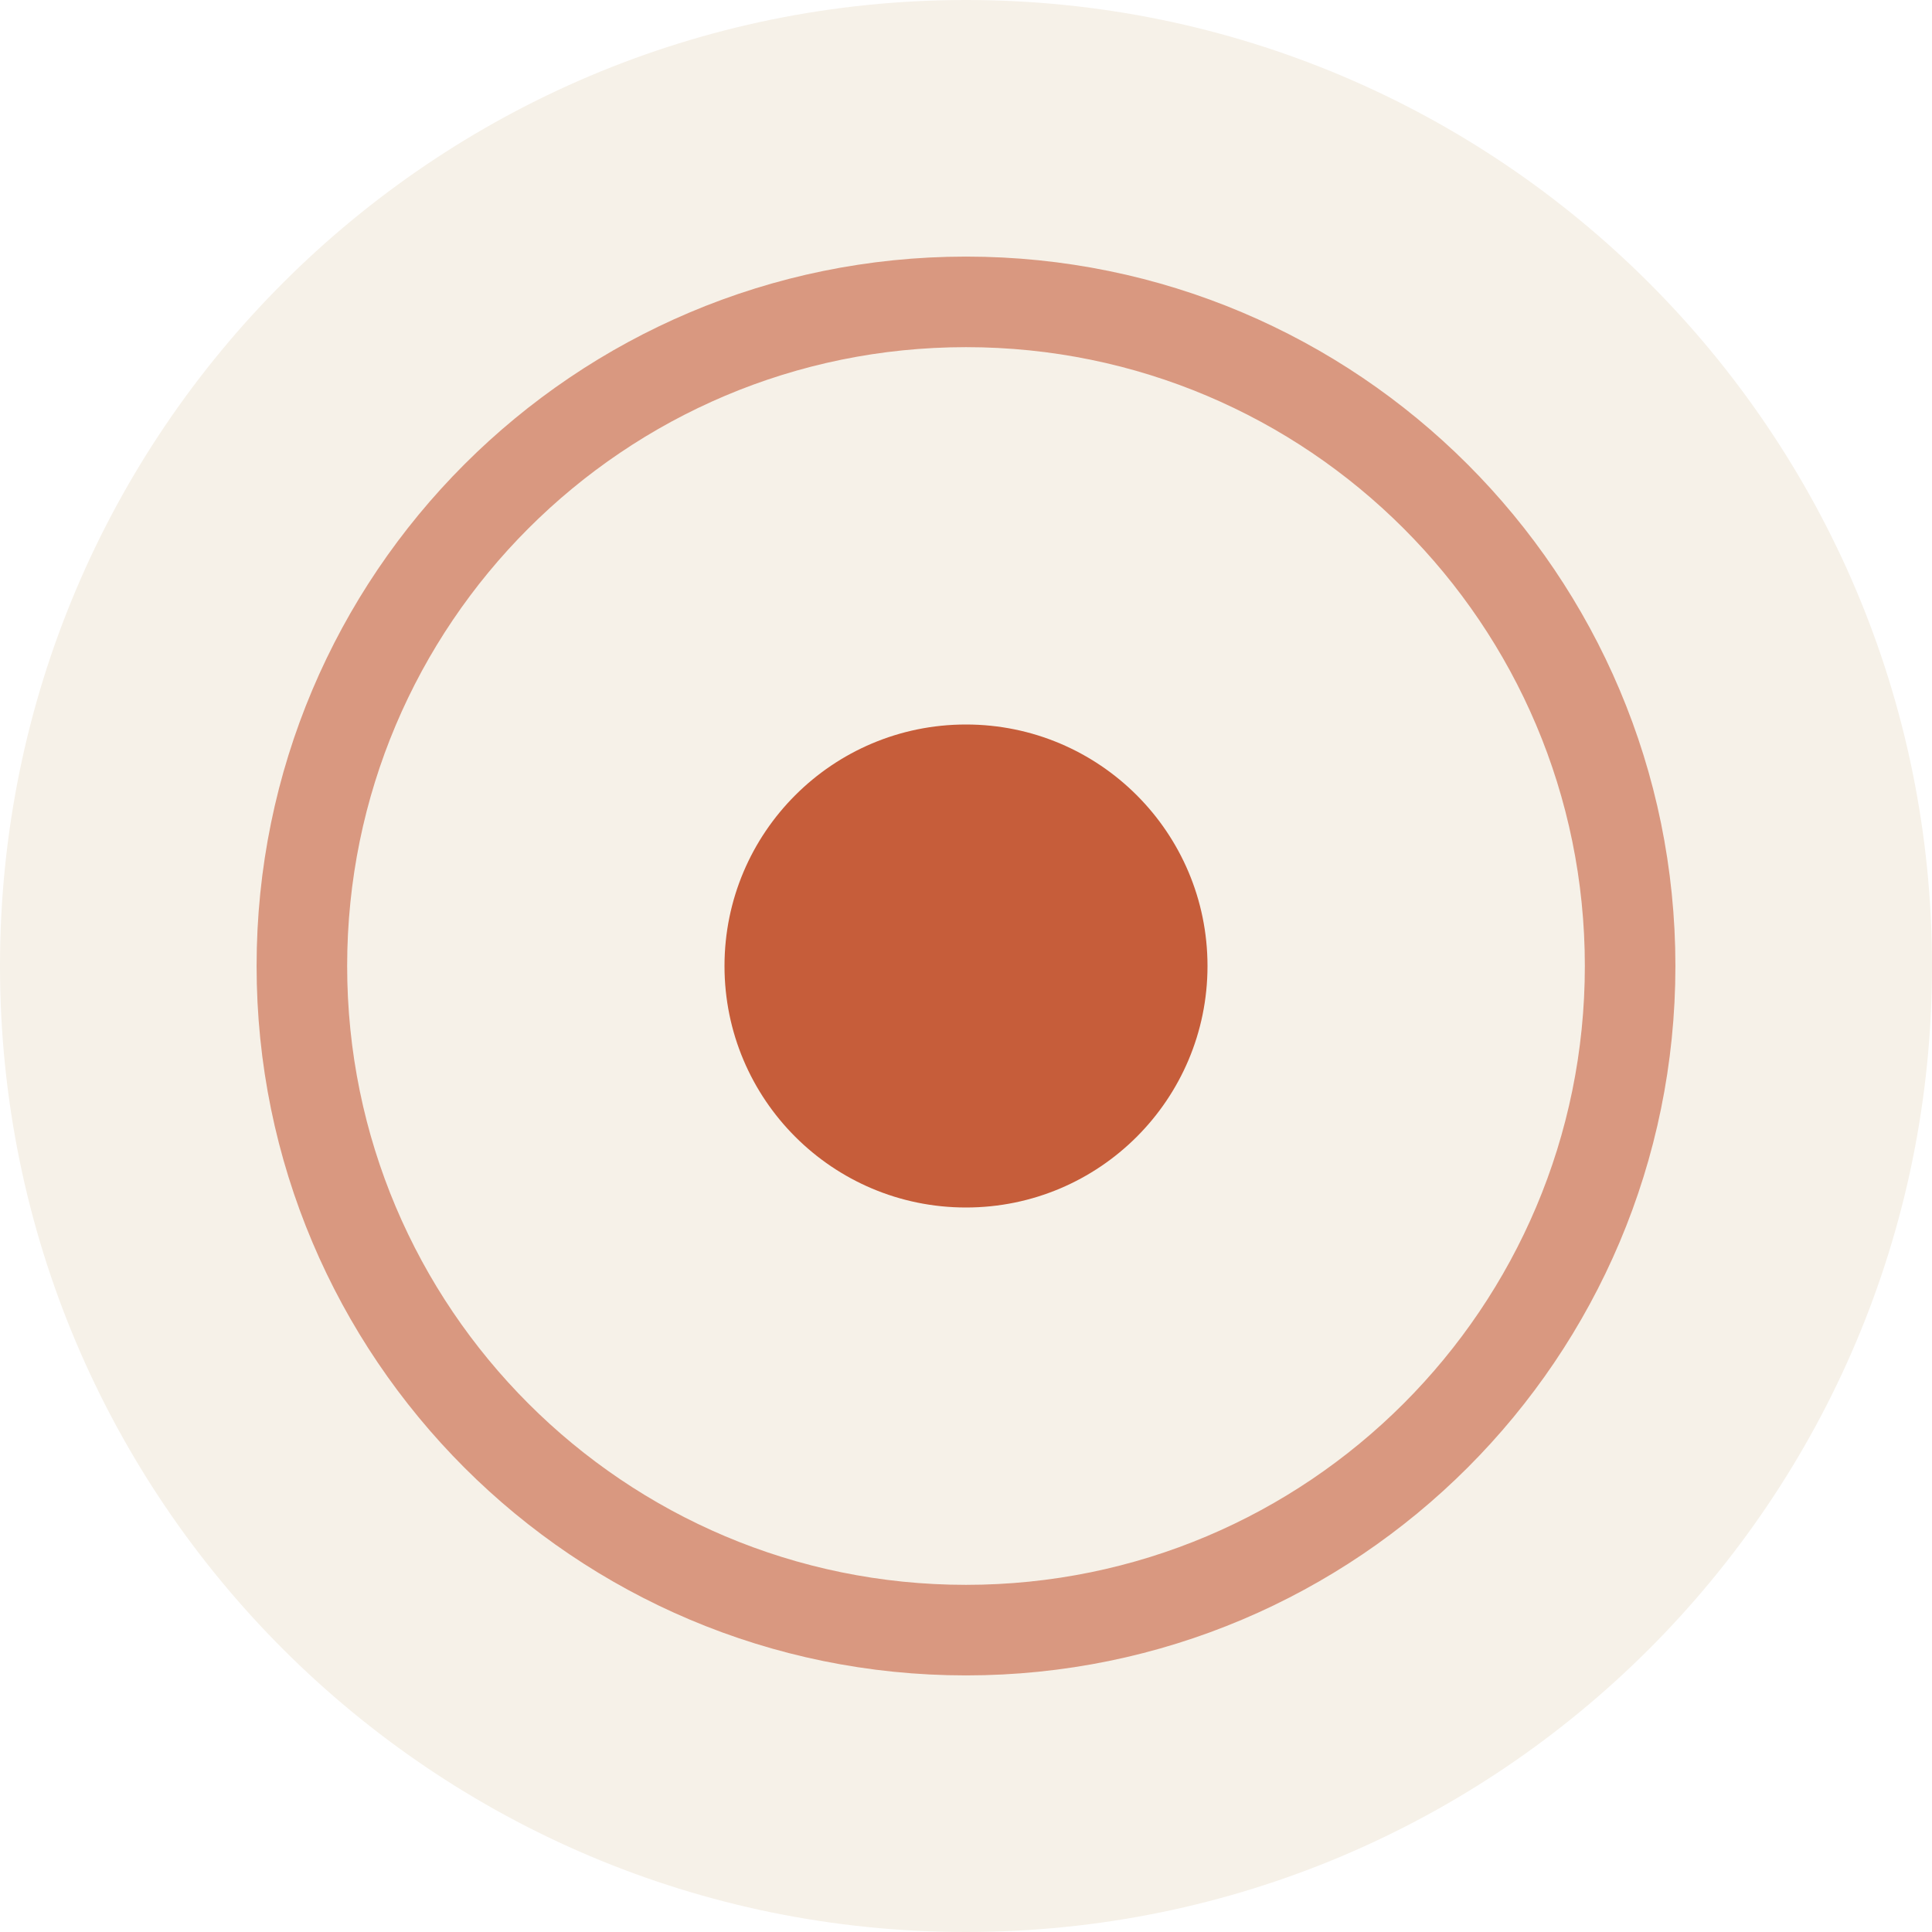
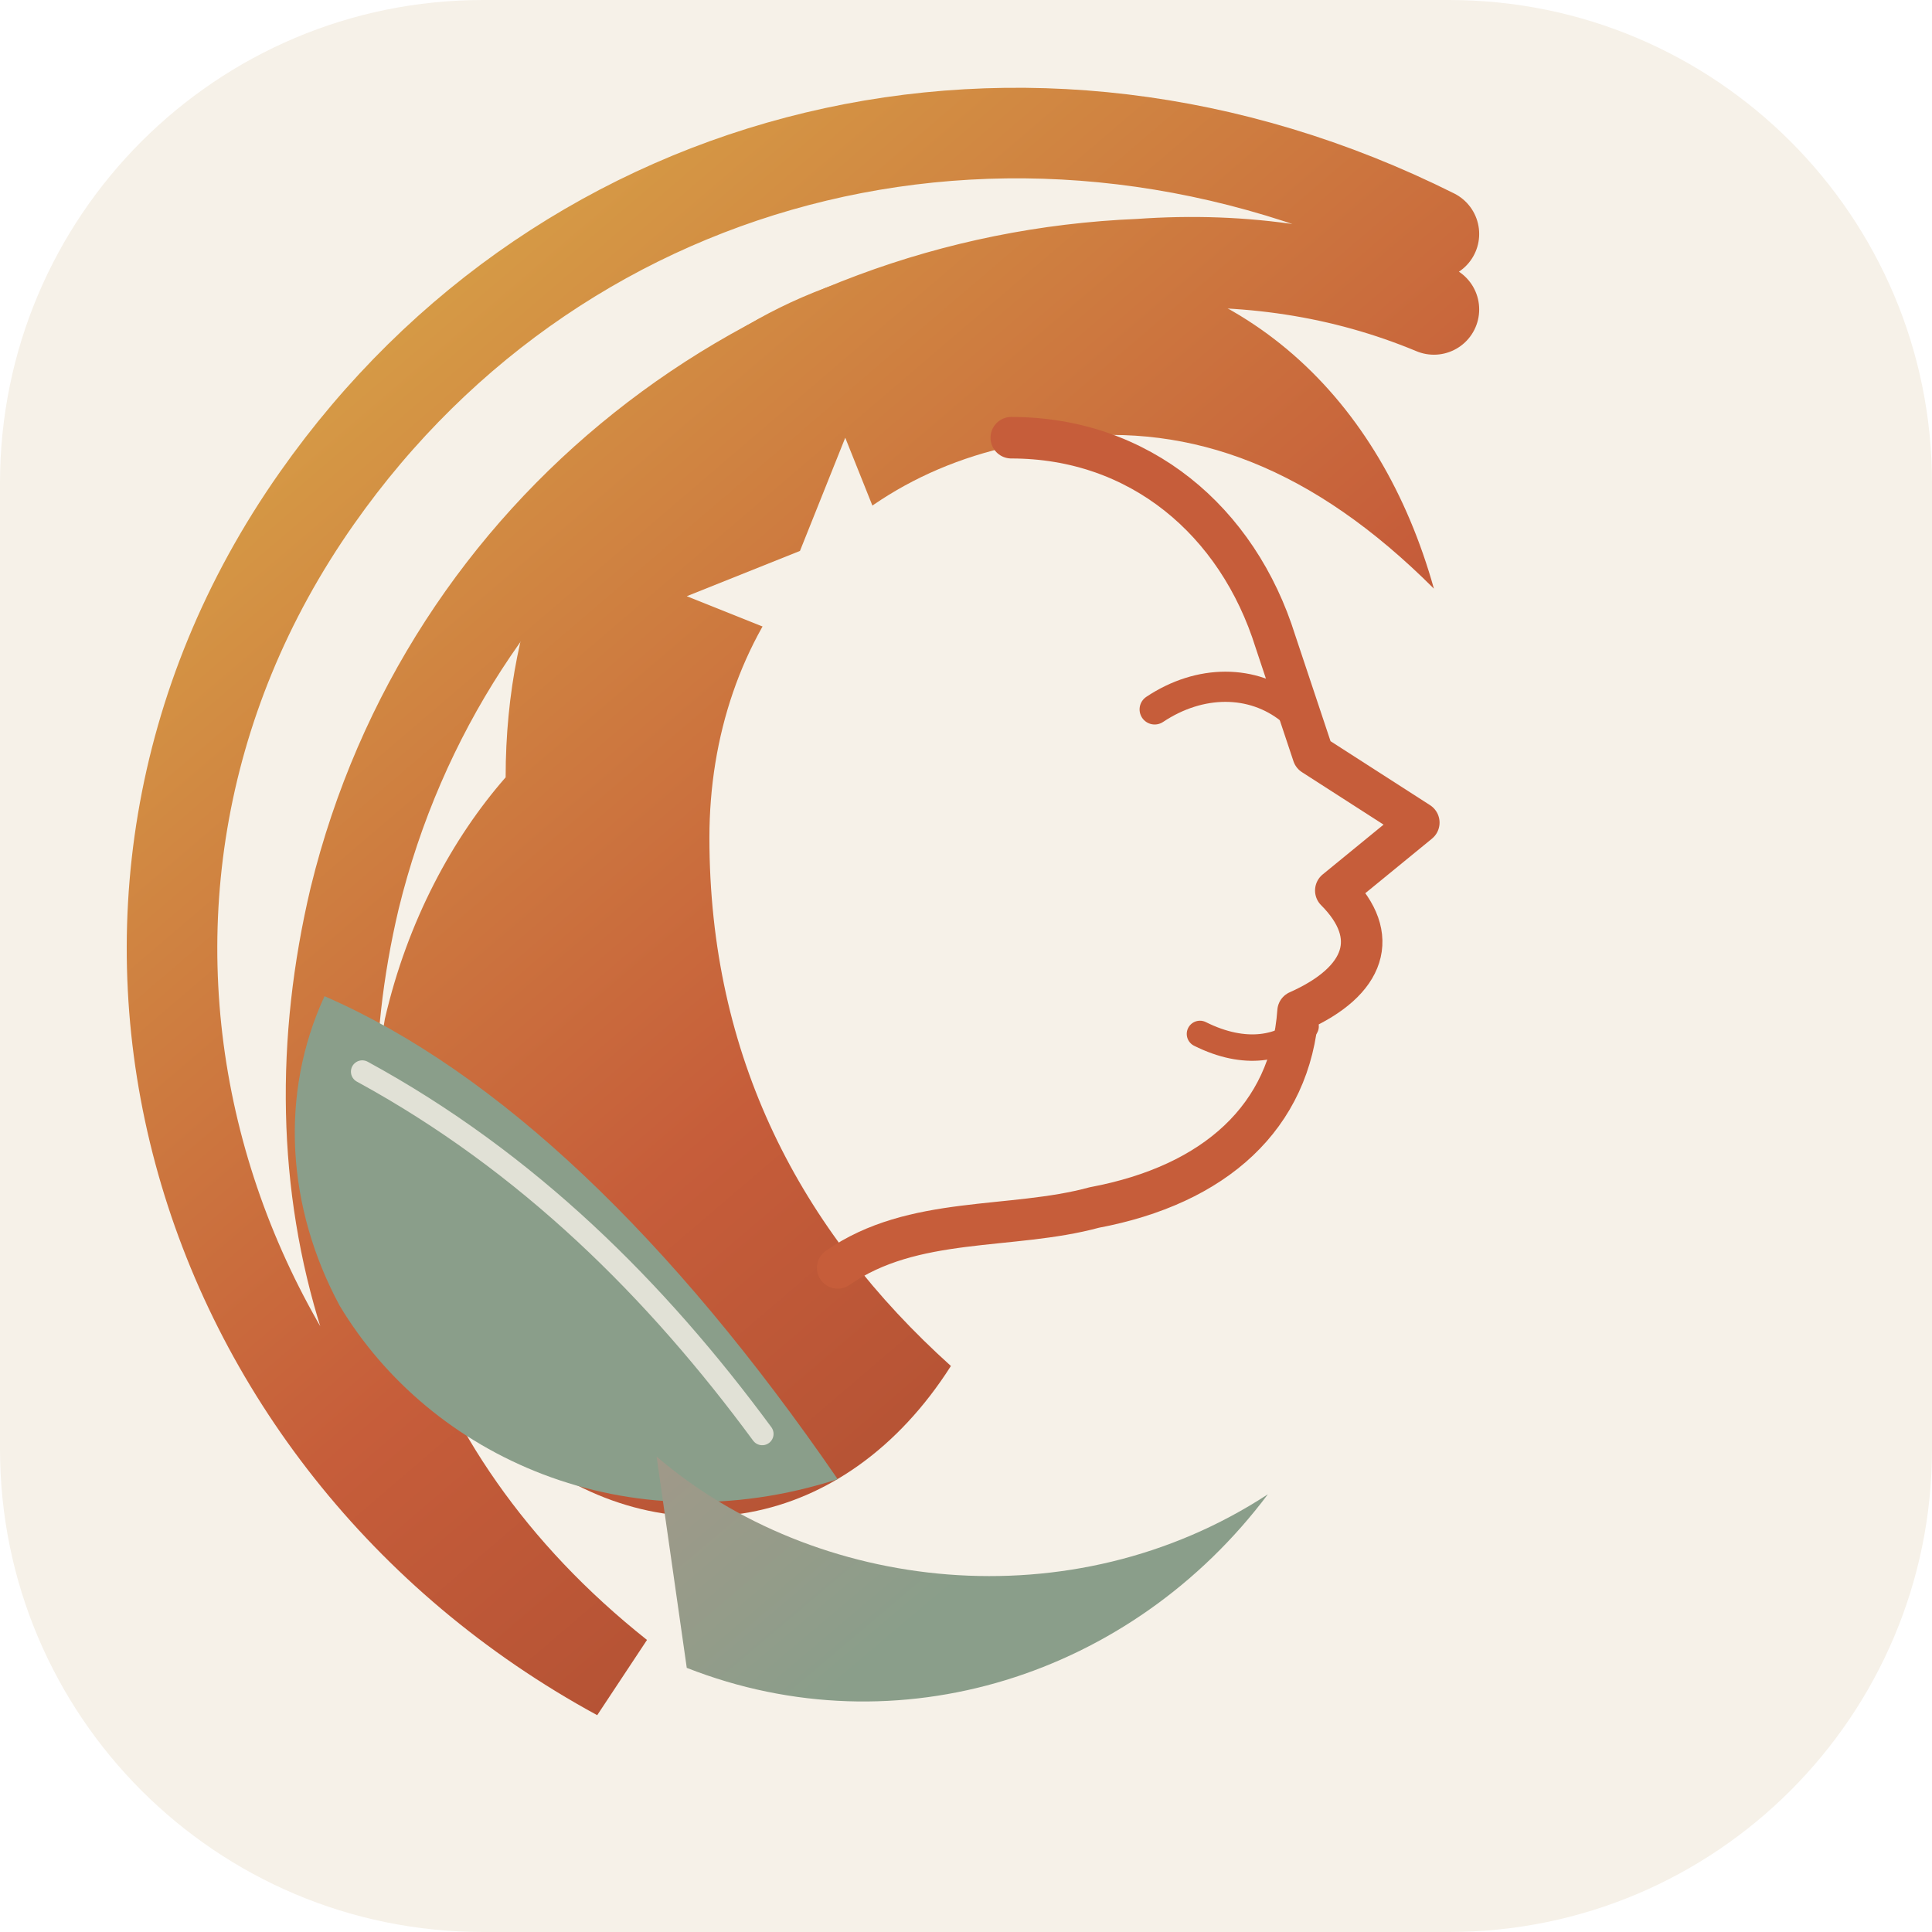
- <svg xmlns="http://www.w3.org/2000/svg" viewBox="0 0 32 32" fill="none">
-   <circle cx="16" cy="16" r="16" fill="#F6F1E8" />
-   <circle cx="16" cy="16" r="11" stroke="#C65D3A" stroke-width="1.5" fill="none" opacity="0.6" />
-   <circle cx="16" cy="16" r="4" fill="#C65D3A" />
+ <svg xmlns="http://www.w3.org/2000/svg" viewBox="0 0 256 256" fill="none">
+   <rect width="256" height="256" rx="64" fill="#F6F1E8" />
+   <defs>
+     <linearGradient id="serenova-warm" x1="40" y1="30" x2="199" y2="216" gradientUnits="userSpaceOnUse">
+       <stop stop-color="#D8A447" />
+       <stop offset=".52" stop-color="#C65D3A" />
+       <stop offset="1" stop-color="#9E452D" />
+     </linearGradient>
+     <linearGradient id="serenova-soft" x1="56" y1="126" x2="127" y2="210" gradientUnits="userSpaceOnUse">
+       <stop stop-color="#C98F86" />
+       <stop offset="1" stop-color="#8A9E8A" />
+     </linearGradient>
+   </defs>
+   <path d="M190 31C136 4 75 19 42 66C4 120 25 191 82 222C48 195 38 157 47 119C59 70 102 37 151 35C165 34 178 36 190 41" stroke="url(#serenova-warm)" stroke-width="12" stroke-linecap="round" />
+   <path d="M67 103C67 58 101 32 137 34C165 35 183 53 190 78C174 62 158 56 141 58C111 61 94 84 94 111C94 140 106 163 126 181C112 203 88 207 69 192C53 179 47 157 51 135C54 122 60 111 67 103Z" fill="url(#serenova-warm)" />
+   <path d="M43 132C66 142 89 164 111 196C83 205 57 193 45 173C38 160 37 145 43 132Z" fill="#8A9E8A" />
+   <path d="M48 142C70 154 87 171 101 190" stroke="#F6F1E8" stroke-opacity=".8" stroke-width="3" stroke-linecap="round" />
+   <path d="M87 193C108 211 142 215 168 198C150 222 119 232 91 221" fill="url(#serenova-soft)" />
+   <path d="M134 58C151 58 164 69 169 85L174 100L188 109L177 118C183 124 181 130 172 134C171 148 161 157 145 160C134 163 121 161 111 168" stroke="#C65D3A" stroke-width="5.5" stroke-linecap="round" stroke-linejoin="round" />
+   <path d="M153 94C159 90 166 90 171 94" stroke="#C65D3A" stroke-width="4" stroke-linecap="round" />
+   <path d="M159 137C165 140 170 139 173 136" stroke="#C65D3A" stroke-width="3.5" stroke-linecap="round" />
+   <path d="M112 58L118 73L133 79L118 85L112 100L106 85L91 79L106 73L112 58Z" fill="#F6F1E8" />
</svg>
